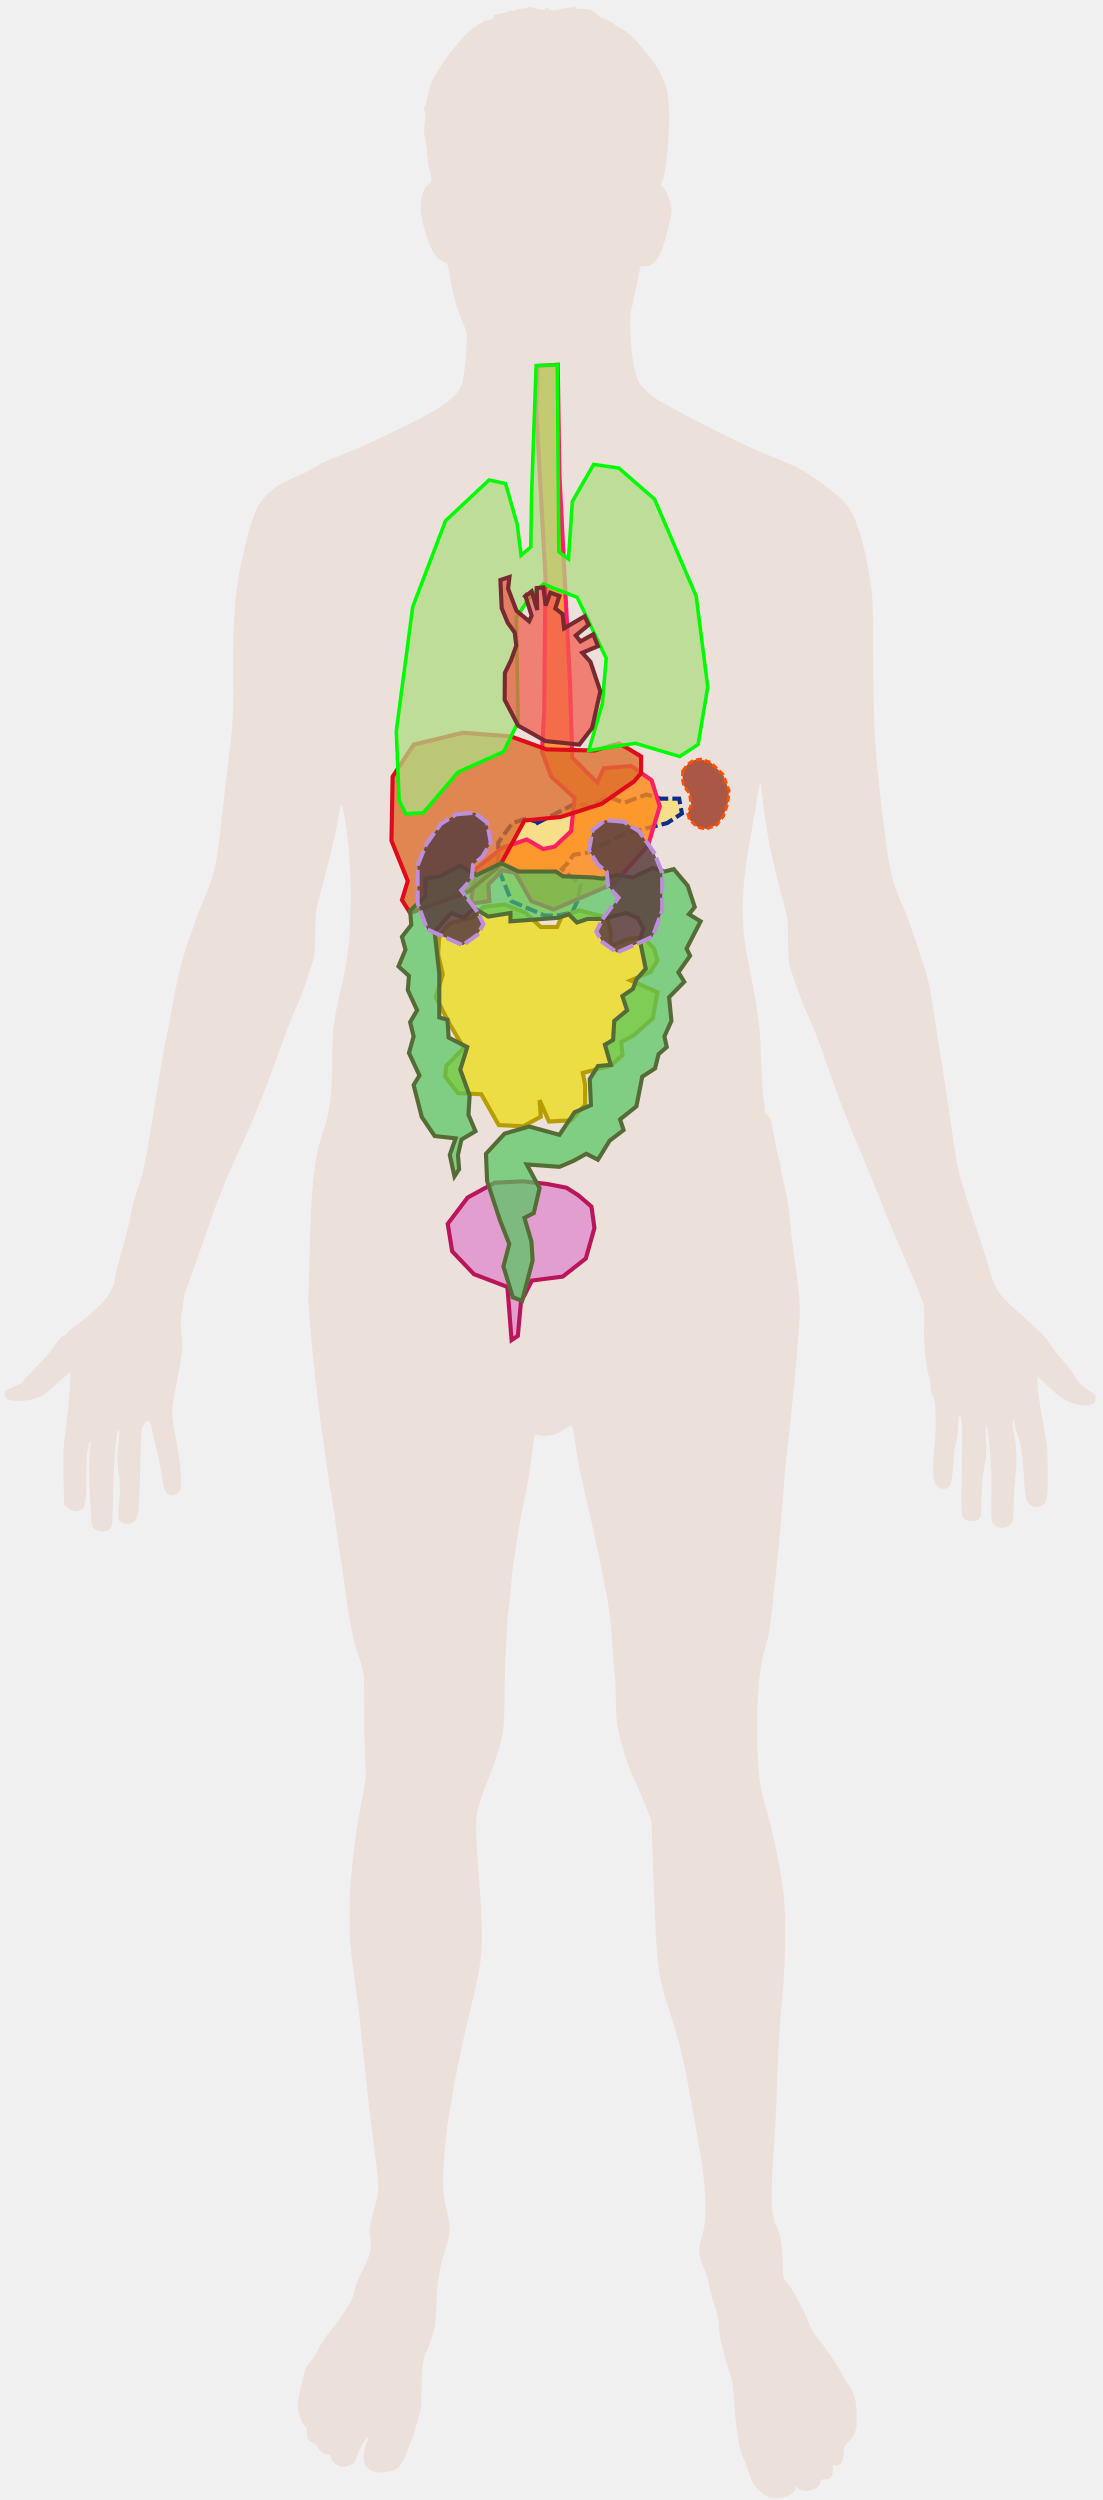
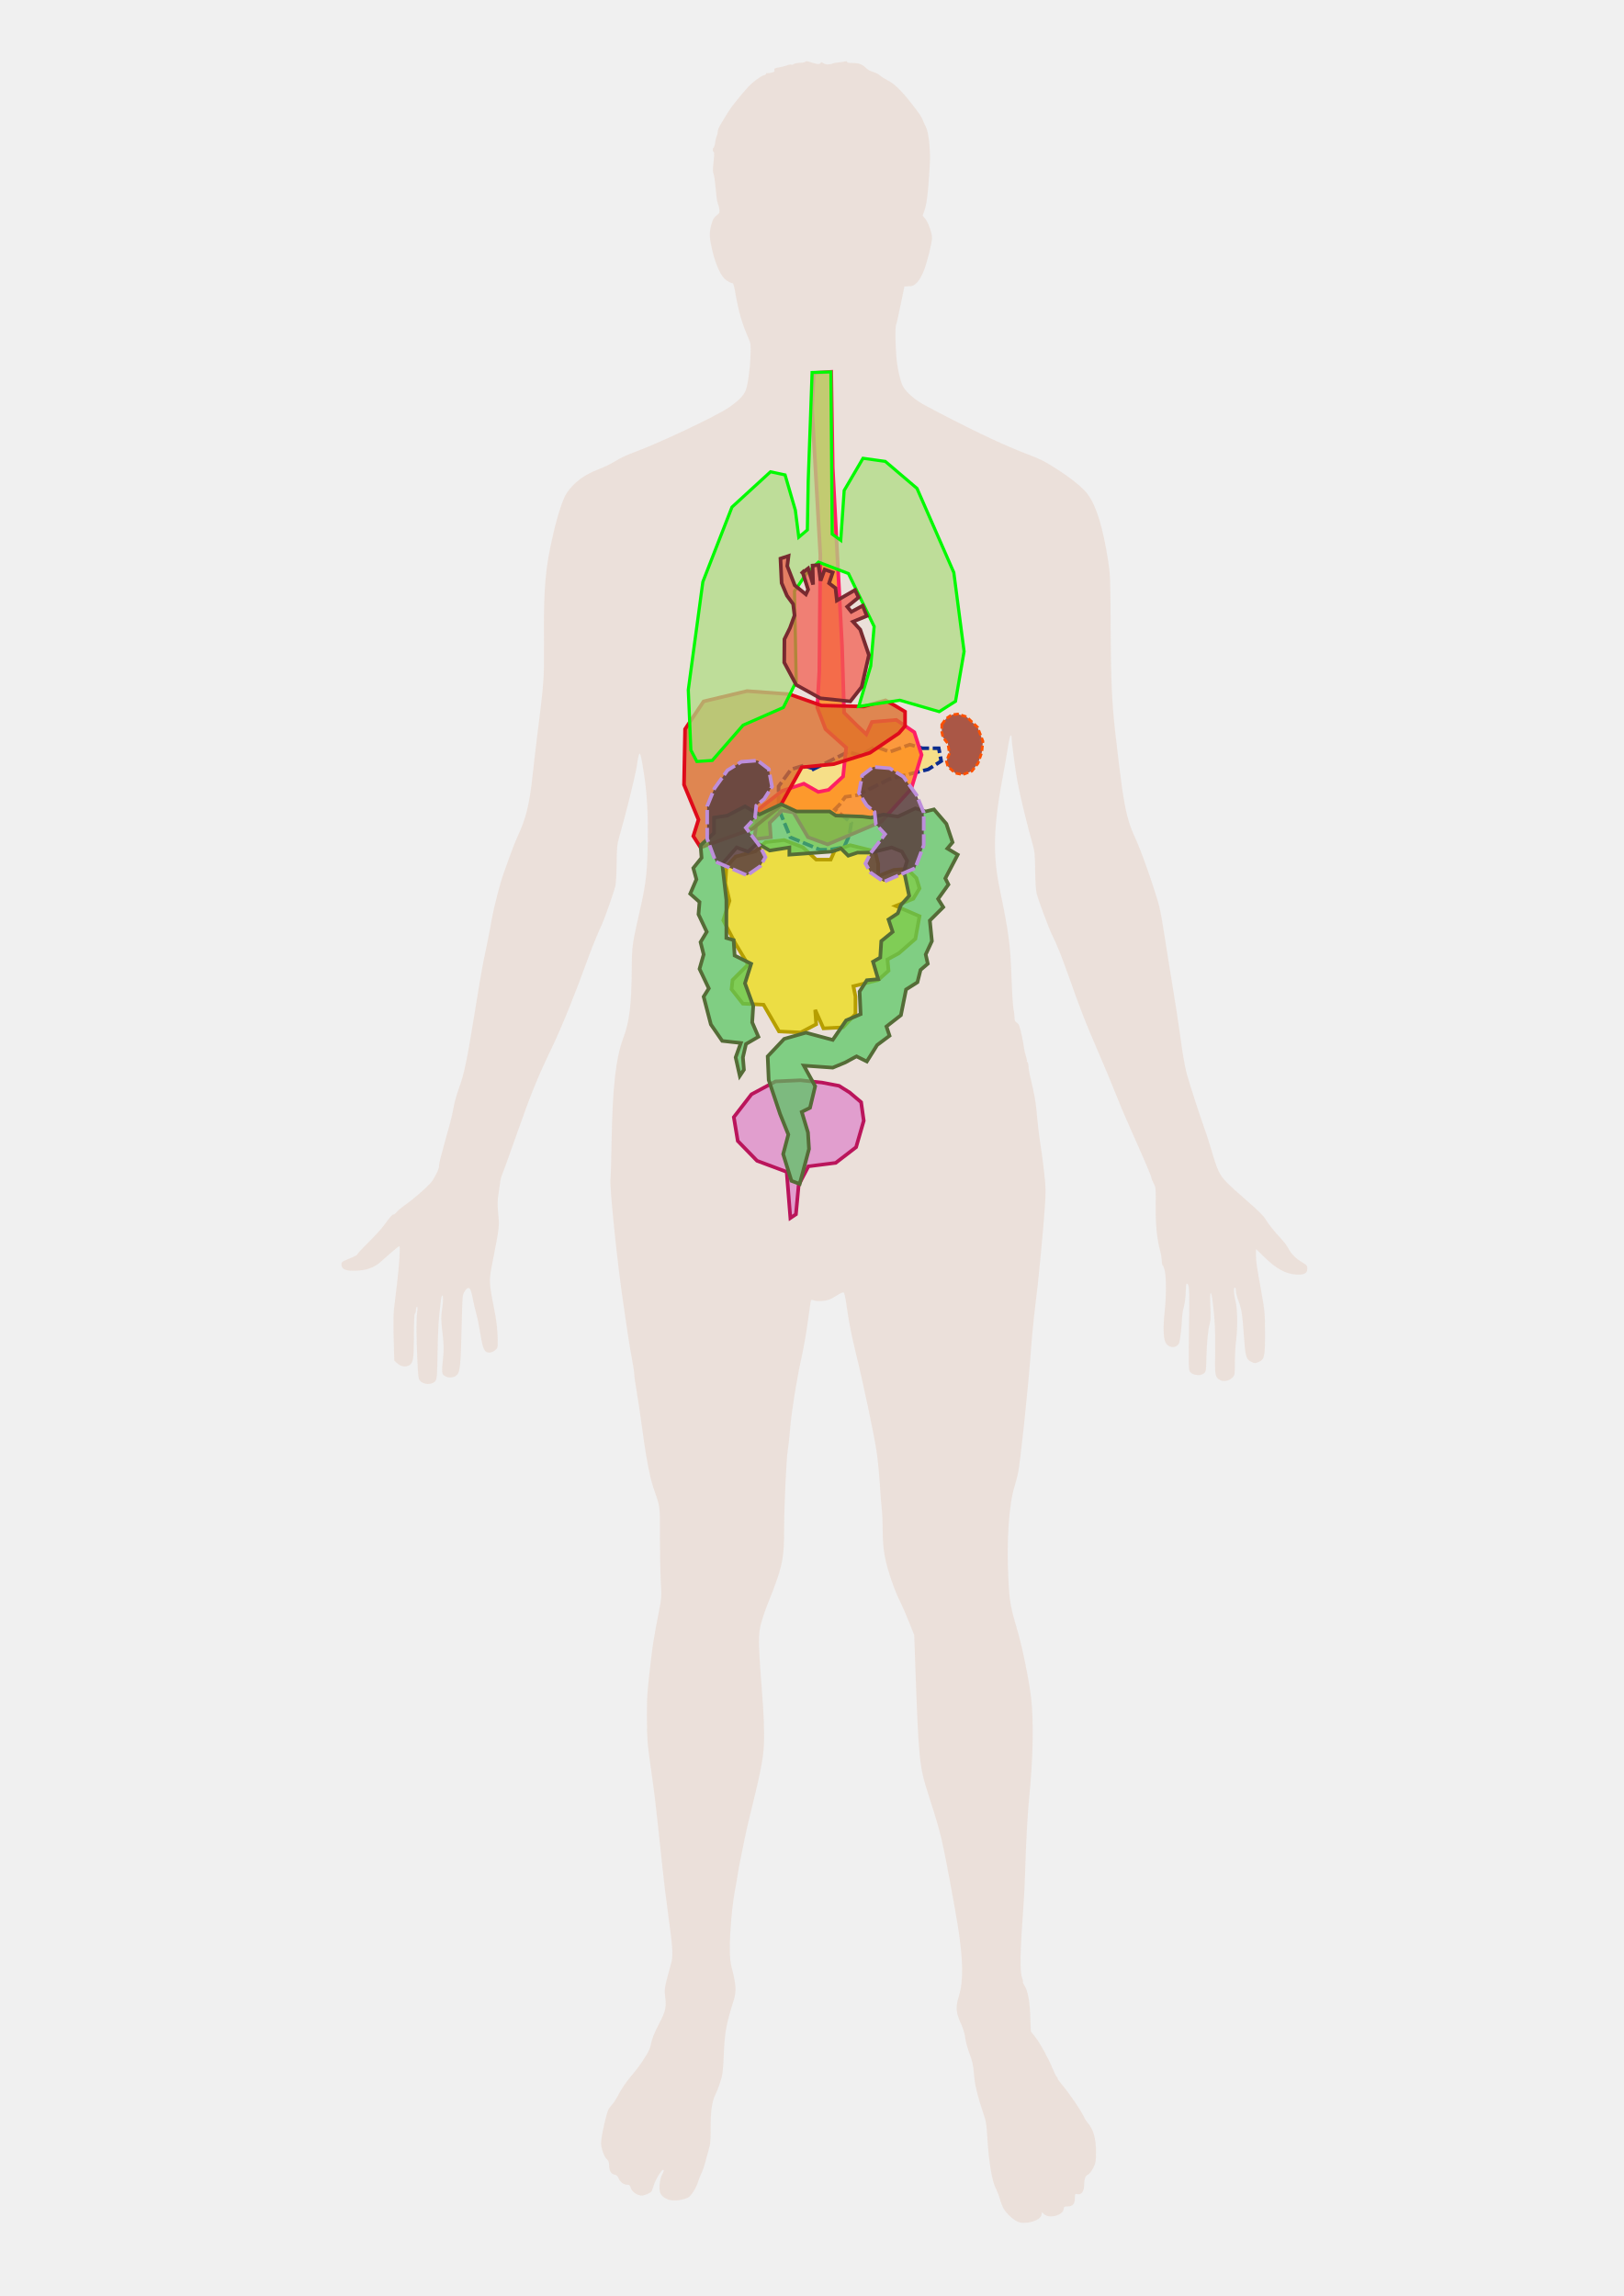
- <svg xmlns="http://www.w3.org/2000/svg" id="human" version="1.0" height="2200" width="970">
+ <svg xmlns="http://www.w3.org/2000/svg" id="human" version="1.0" viewBox="0 0 210 297" height="297mm" width="210mm">
  <defs id="defs4" />
-   <g transform="translate(41.50003,630.9231)" id="layer1">
+   <g transform="matrix(0.1301243,0,0,0.1275305,49.04225,87.62101)" id="layer1">
    <path id="path2180" class="changeSvgOpacity tooltip-trigger on" data-tooltip-text="human body" d="m 634.5,1566.401 c -4.17,-1.87 -10.351,-7.609 -13.429,-12.468 -1.219,-1.925 -3.024,-6.425 -4.011,-10 -0.987,-3.575 -3.021,-8.975 -4.521,-12 -3.51,-7.08 -6.661,-26.549 -8.012,-49.5 -0.906,-15.394 -1.337,-17.992 -4.557,-27.5 -1.956,-5.775 -4.184,-13.2 -4.951,-16.5 -0.767,-3.3 -1.832,-7.8 -2.367,-10 -0.535,-2.2 -1.29,-8.275 -1.677,-13.5 -0.535,-7.221 -1.556,-11.78 -4.255,-19 -1.953,-5.225 -3.868,-12.425 -4.256,-16 -0.44,-4.054 -2.039,-9.461 -4.25,-14.367 -5.018,-11.139 -5.474,-16.996 -2.151,-27.633 4.758,-15.229 4.418,-37.487 -1.108,-72.5 -2.79,-17.675 -10.639,-61.249 -13.601,-75.5 -4.164,-20.034 -5.411,-24.591 -15.789,-57.658 -8.828,-28.132 -9.389,-34.027 -12.927,-135.842 l -0.869,-25 -5.244,-13.492 c -2.884,-7.42 -6.833,-16.645 -8.776,-20.5 -5.534,-10.983 -12.891,-33.074 -15.171,-45.556 -1.456,-7.97 -2.084,-15.587 -2.097,-25.416 -0.01,-7.72 -0.448,-18.085 -0.975,-23.035 -0.526,-4.95 -1.444,-16.875 -2.04,-26.5 -0.596,-9.625 -1.944,-23.575 -2.997,-31 -2.44,-17.207 -13.428,-70.411 -20.963,-101.5 -3.575,-14.751 -6.699,-30.676 -8.105,-41.323 -1.258,-9.528 -2.764,-17.952 -3.345,-18.721 -0.869,-1.15 -2.266,-0.616 -7.855,2.999 -5.478,3.543 -8.002,4.524 -13,5.052 -3.673,0.388 -7.338,0.219 -8.988,-0.414 -2.109,-0.81 -2.874,-0.769 -3.15,0.169 -0.201,0.681 -1.558,10.239 -3.017,21.239 -1.459,11 -4.19,26.975 -6.069,35.5 -4.714,21.384 -10.253,56.348 -11.445,72.249 -0.546,7.288 -1.655,17.751 -2.464,23.251 -1.526,10.378 -3.609,57.599 -3.617,82 -0.007,21.57 -1.305,31.072 -6.353,46.5 -2.429,7.425 -6.308,18 -8.619,23.5 -2.311,5.5 -5.502,14.617 -7.091,20.261 -4.088,14.513 -4.05,17.399 1.133,86.809 0.578,7.738 1.049,20.788 1.048,29 -0.004,20.89 -1.698,30.75 -14.071,81.931 -2.128,8.8 -4.615,20.05 -5.527,25 -0.912,4.95 -2.559,13.275 -3.659,18.5 -1.1,5.225 -2.377,12.2 -2.839,15.5 -0.461,3.3 -1.749,10.95 -2.861,17 -2.739,14.897 -5.113,41.75 -5.113,57.829 0,10.815 0.456,15.014 2.508,23.103 3.725,14.685 4.067,21.613 1.484,30.068 -7.676,25.122 -9.029,32.647 -9.98,55.5 -0.711,17.088 -1.147,20.551 -3.524,28 -1.492,4.675 -3.736,10.525 -4.986,13 -3.232,6.395 -4.697,17.293 -4.544,33.805 0.073,7.867 -0.308,15.742 -0.847,17.5 -0.539,1.758 -2.161,7.878 -3.605,13.602 -1.444,5.724 -3.543,12.207 -4.665,14.408 -1.123,2.2 -2.701,6.292 -3.508,9.093 -0.807,2.801 -3.065,7.454 -5.019,10.339 -3.021,4.463 -4.308,5.471 -8.614,6.75 -10.539,3.13 -19.176,1.283 -23.277,-4.976 -2.309,-3.523 -1.528,-14.441 1.449,-20.271 1.71,-3.349 1.866,-4.25 0.736,-4.25 -1.708,0 -7.951,10.835 -9.507,16.5 -0.604,2.2 -1.437,4.5 -1.849,5.111 -1.276,1.889 -7.003,4.389 -10.053,4.389 -4.136,0 -9.514,-3.923 -10.654,-7.771 -0.756,-2.553 -1.495,-3.228 -3.527,-3.228 -3.508,0 -6.955,-2.611 -8.579,-6.497 -0.949,-2.272 -2.202,-3.406 -4.205,-3.807 -3.373,-0.674 -5.231,-4.093 -5.231,-9.621 0,-2.353 -0.641,-4.36 -1.662,-5.203 -2.978,-2.459 -6.338,-11.581 -6.338,-17.204 0,-6.348 5.51,-31.156 7.7,-34.669 0.857,-1.375 2.598,-3.625 3.868,-5 1.27,-1.375 4.12,-6.1 6.332,-10.5 2.213,-4.4 7.179,-11.825 11.036,-16.5 7.487,-9.074 9.44,-11.794 15.8,-22 2.768,-4.442 4.381,-8.455 5.093,-12.672 0.699,-4.137 3.183,-10.401 7.533,-19 7.051,-13.938 7.696,-16.968 6.235,-29.328 -0.781,-6.608 -0.407,-8.625 5.92,-31.968 2.24,-8.263 1.846,-15.866 -2.461,-47.532 -2.169,-15.95 -4.894,-38.675 -6.056,-50.5 -1.161,-11.825 -2.972,-29.15 -4.024,-38.5 -1.052,-9.35 -2.4,-21.725 -2.994,-27.5 -0.594,-5.775 -2.699,-21.975 -4.677,-36 -3.251,-23.051 -3.606,-27.757 -3.701,-49 -0.102,-22.768 0.137,-26.153 4.479,-63.5 1.349,-11.602 3.247,-23.141 7.071,-43 3.007,-15.614 3.061,-16.398 2.213,-32.5 -0.478,-9.075 -0.869,-29.775 -0.869,-46 0,-32.279 0.537,-28.28 -6.643,-49.5 -3.534,-10.444 -7.704,-33.651 -11.907,-66.261 -1.116,-8.656 -3.136,-22.325 -4.489,-30.375 -1.354,-8.05 -2.461,-16.164 -2.461,-18.031 0,-1.867 -1.101,-9.231 -2.447,-16.364 -1.346,-7.133 -3.373,-19.719 -4.505,-27.969 -1.132,-8.25 -2.736,-19.5 -3.565,-25 -6.116,-40.586 -14.602,-124.901 -13.051,-129.667 0.239,-0.733 0.681,-16.183 0.983,-34.333 0.956,-57.464 4.161,-86.998 11.672,-107.58 6.163,-16.886 8.121,-33.046 8.415,-69.42 0.196,-24.299 0.332,-25.281 8.639,-62.5 5.952,-26.669 7.25,-40.325 7.315,-77 0.045,-25.583 -1.189,-42.945 -4.551,-64 -3.205,-20.072 -3.761,-20.356 -6.326,-3.223 -1.529,10.214 -10.424,47.019 -17.212,71.223 -2.398,8.549 -2.684,11.351 -2.857,28 -0.106,10.175 -0.696,20.525 -1.312,23 -1.592,6.397 -10.988,33.734 -13.233,38.5 -3.262,6.925 -9.645,22.666 -12.772,31.5 -13.89,39.235 -26.928,72.154 -37.427,94.5 -13.847,29.472 -20.412,45.926 -33.715,84.5 -8.51,24.677 -14.678,42.137 -16.075,45.5 -0.457,1.1 -1.065,4.025 -1.351,6.5 -0.286,2.475 -1.042,7.875 -1.679,12 -0.687,4.45 -0.874,10.55 -0.46,15 1.652,17.731 1.919,14.976 -5.004,51.5 -4.191,22.111 -4.293,19.872 2.559,56 1.043,5.5 2.023,15.099 2.177,21.332 0.28,11.323 0.278,11.334 -2.525,13.75 -1.56,1.345 -4.08,2.418 -5.677,2.418 -4.913,0 -6.5,-3.356 -8.928,-18.878 -1.2,-7.674 -3.055,-17.006 -4.122,-20.738 -1.067,-3.732 -2.665,-10.726 -3.55,-15.542 -1.946,-10.591 -3.607,-12.596 -6.955,-8.397 -1.266,1.587 -2.545,4.274 -2.843,5.971 -0.298,1.696 -0.822,15.684 -1.164,31.084 -0.869,39.076 -1.534,46.034 -4.699,49.199 -2.969,2.969 -8.486,3.364 -12.279,0.878 -2.862,-1.875 -2.983,-3.508 -1.423,-19.077 0.799,-7.976 0.66,-13.001 -0.687,-24.826 -1.396,-12.253 -1.486,-16.158 -0.521,-22.5 1.378,-9.055 1.496,-15.174 0.292,-15.174 -0.475,0 -1.127,2.812 -1.45,6.25 -0.323,3.438 -1.074,10.525 -1.669,15.75 -0.596,5.225 -1.261,21.343 -1.479,35.817 -0.324,21.507 -0.678,26.746 -1.934,28.663 -2.848,4.347 -11.488,4.47 -15.351,0.218 -1.78,-1.96 -2.09,-4.313 -2.856,-21.698 -1.076,-24.422 -1.121,-40.809 -0.131,-48.319 0.511,-3.876 0.427,-5.609 -0.25,-5.191 -0.559,0.346 -1.017,1.925 -1.017,3.51 0,1.585 -0.45,3.16 -1,3.5 -0.618,0.382 -1,9.021 -1,22.591 0,23.348 -0.692,27.603 -4.85,29.828 -3.641,1.949 -7.92,1.258 -11.385,-1.837 l -3.266,-2.918 -0.616,-22.332 c -0.339,-12.283 -0.217,-25.707 0.271,-29.832 0.488,-4.125 1.844,-15.6 3.013,-25.5 2.263,-19.169 3.446,-38.5 2.354,-38.5 -0.684,0 -10.742,8.634 -17.856,15.329 -7.152,6.73 -15.754,9.695 -27.964,9.638 -8.216,-0.038 -11.701,-1.942 -11.701,-6.393 0,-2.061 0.785,-2.94 3.75,-4.204 10.081,-4.295 12.25,-5.423 12.25,-6.366 0,-0.562 4.806,-5.851 10.679,-11.753 5.874,-5.902 12.656,-13.435 15.073,-16.741 7.761,-10.614 8.525,-11.51 9.825,-11.51 0.703,0 2.227,-1.206 3.387,-2.681 1.16,-1.474 4.066,-4.062 6.457,-5.75 10.818,-7.636 26.523,-21.796 29.18,-26.311 4.605,-7.824 6.398,-12.004 6.418,-14.96 0.017,-2.545 1.469,-8.508 7.012,-28.798 1.052,-3.85 2.826,-10.349 3.943,-14.442 1.117,-4.093 2.713,-11.376 3.548,-16.184 0.834,-4.808 3.049,-12.976 4.923,-18.151 5.441,-15.03 8.284,-28.861 16.079,-78.223 5.385,-34.098 8.275,-50.727 10.951,-63 1.319,-6.05 3.814,-19.1 5.545,-29 2.953,-16.895 8.593,-38.993 13.145,-51.5 1.101,-3.025 3.718,-10.45 5.816,-16.5 2.098,-6.05 5.161,-13.925 6.807,-17.5 8.603,-18.682 12.032,-32.808 15.172,-62.5 1.163,-11 3.221,-29 4.573,-40 6.837,-55.631 6.972,-57.559 6.702,-95.5 -0.392,-55.007 1.315,-75.017 9.384,-110 4.647,-20.146 9.61,-35.38 13.357,-40.995 7.163,-10.736 16.923,-18.216 31.11,-23.844 7.71,-3.058 11.108,-4.789 20.917,-10.653 3.025,-1.808 9.922,-4.933 15.327,-6.943 23.225,-8.639 78.087,-35.001 92.173,-44.291 9.653,-6.366 15.85,-12.474 18.086,-17.825 2.169,-5.192 4.419,-21.184 4.929,-35.043 0.448,-12.151 0.36,-12.862 -2.379,-19.261 -6.048,-14.131 -9.339,-25.761 -12.586,-44.476 -1.665,-9.595 -2.055,-10.668 -3.877,-10.668 -0.665,0 -2.942,-1.178 -5.061,-2.618 -5.121,-3.48 -10.522,-15.108 -14.004,-30.151 -2.989,-12.912 -3.205,-17.843 -1.132,-25.801 1.561,-5.992 2.598,-7.759 6.34,-10.798 2.001,-1.625 2.224,-2.445 1.634,-6.007 -0.376,-2.269 -1.079,-4.88 -1.563,-5.802 -0.484,-0.923 -1.369,-7.448 -1.967,-14.5 -0.598,-7.052 -1.565,-13.816 -2.149,-15.029 -0.753,-1.564 -0.738,-5.058 0.053,-12 0.713,-6.262 0.766,-9.914 0.146,-10.127 -1.244,-0.427 -1.264,-3.867 -0.028,-4.631 0.518,-0.32 1.216,-2.709 1.551,-5.309 0.335,-2.6 1.036,-5.508 1.558,-6.463 0.522,-0.955 0.949,-2.93 0.949,-4.389 0,-1.459 1.427,-4.953 3.171,-7.764 1.744,-2.811 4.62,-7.654 6.391,-10.763 2.951,-5.18 11.622,-16.397 20.349,-26.326 4.257,-4.843 12.77,-11.381 15.839,-12.164 1.238,-0.316 2.25,-0.995 2.25,-1.51 0,-0.514 0.562,-0.831 1.25,-0.703 0.688,0.128 2.664,-0.102 4.392,-0.512 2.42,-0.573 3.03,-1.174 2.653,-2.613 -0.411,-1.57 0.282,-1.984 4.342,-2.593 2.657,-0.398 6.32,-1.347 8.141,-2.108 1.821,-0.761 3.761,-1.105 4.31,-0.765 0.55,0.34 1.629,0.096 2.398,-0.542 0.769,-0.638 3.562,-1.228 6.206,-1.311 2.644,-0.083 5.129,-0.611 5.521,-1.174 0.469,-0.674 2.392,-0.427 5.634,0.724 5.786,2.055 8.828,2.223 9.396,0.519 0.304,-0.913 1.047,-0.811 2.892,0.398 2.346,1.537 6.175,1.56 9.865,0.059 0.825,-0.336 2.85,-0.721 4.5,-0.855 1.65,-0.135 4.526,-0.559 6.392,-0.943 2.33,-0.479 3.183,-0.359 2.723,0.384 -0.452,0.731 1.253,1.073 5.252,1.054 6.347,-0.03 10.19,1.481 13.855,5.45 1.222,1.324 4.256,2.976 6.741,3.672 2.485,0.696 5.535,2.273 6.777,3.506 1.242,1.232 4.509,3.392 7.259,4.8 8.302,4.25 15.975,12.39 30.828,32.704 1.81,2.475 3.866,6.075 4.57,8 0.704,1.925 1.938,4.733 2.742,6.24 2.008,3.764 3.59,12.619 4.066,22.76 0.479,10.201 0.51,8.892 -0.645,27.5 -1.175,18.931 -2.566,29.338 -4.737,35.451 l -1.707,4.806 2.665,3.168 c 2.87,3.411 6.718,14.431 6.718,19.241 0,5.091 -4.876,24.967 -8.26,33.666 -2.033,5.228 -4.513,9.604 -6.657,11.75 -3.426,3.429 -4.061,3.684 -9.545,3.837 l -2.962,0.083 -2.848,14 c -4.191,20.603 -4.437,21.725 -5.485,25 -0.945,2.952 -0.837,16.496 0.254,31.784 0.837,11.74 4.067,26.297 6.911,31.15 3.571,6.093 11.902,13.348 21.153,18.419 38.74,21.239 75.479,39.287 97.939,48.113 17.826,7.005 20.926,8.56 33.5,16.803 14.465,9.482 25.846,18.892 30.47,25.191 8.838,12.039 15.268,33.276 20.604,68.041 2.064,13.452 2.243,18.401 2.467,68.5 0.232,51.664 1.208,74.735 4.392,103.747 5.673,51.692 8.72,73.311 12.227,86.753 2.468,9.459 2.897,10.624 9.92,27 6.192,14.436 18.513,51.002 21.904,65 1.132,4.675 3.42,17.725 5.084,29 1.664,11.275 4.787,31.3 6.94,44.5 3.924,24.059 7.086,45.046 9.04,60 2.036,15.583 4.144,27.857 6.077,35.381 2.224,8.658 12.352,40.654 17.605,55.619 1.931,5.5 4.989,15.175 6.796,21.5 5.873,20.559 8.156,25.587 14.894,32.791 3.344,3.576 12.764,12.343 20.932,19.483 9.158,8.005 15.867,14.709 17.5,17.488 3.174,5.4 9.771,13.867 16.218,20.812 2.59,2.79 5.662,6.94 6.826,9.222 3.066,6.011 7.329,10.491 13.597,14.289 4.871,2.952 5.508,3.715 5.508,6.604 0,4.969 -3.355,6.718 -11.619,6.054 -10.164,-0.816 -18.832,-5.619 -30.131,-16.694 l -9.25,-9.067 v 6.144 c 0,6.471 0.426,9.538 4.567,32.875 4.211,23.731 4.392,25.648 4.413,46.782 0.023,23.45 -0.631,26.338 -6.521,28.799 -3.301,1.379 -3.93,1.355 -7.286,-0.286 -4.916,-2.404 -5.8,-5.483 -7.15,-24.935 -1.674,-24.112 -2.315,-28.342 -5.64,-37.23 -1.311,-3.503 -2.383,-7.89 -2.383,-9.75 0,-1.859 -0.45,-3.381 -1,-3.381 -1.488,0 -1.211,6.399 0.577,13.296 2.002,7.726 2.328,27.059 0.673,39.914 -0.688,5.341 -1.25,15.513 -1.25,22.604 0,12.211 -0.127,13.03 -2.391,15.474 -3.126,3.373 -9.019,4.523 -12.51,2.442 -4.809,-2.868 -5.093,-4.555 -4.755,-28.23 0.308,-21.507 -0.168,-31.824 -2.303,-49.957 -1.736,-14.742 -3.184,-12.931 -2.422,3.029 0.447,9.365 0.299,15.169 -0.446,17.475 -1.696,5.25 -3.14,19.893 -3.485,35.34 -0.297,13.317 -0.41,13.969 -2.737,15.853 -3.221,2.609 -10.595,1.801 -13.287,-1.455 -1.738,-2.103 -1.806,-4.484 -1.268,-44.673 0.552,-41.277 0.351,-45.113 -2.367,-45.113 -0.4,0 -0.799,3.89 -0.888,8.646 -0.089,4.755 -0.9,11.393 -1.802,14.75 -0.902,3.357 -1.729,8.354 -1.837,11.104 -0.328,8.377 -1.643,20.792 -2.612,24.657 -1.549,6.179 -9.123,7.09 -13.228,1.592 -2.73,-3.656 -3.297,-15.469 -1.524,-31.749 1.744,-16.017 1.747,-35.952 0.007,-42.748 -0.739,-2.886 -1.637,-5.067 -1.995,-4.846 -0.358,0.221 -0.746,-1.804 -0.862,-4.5 -0.116,-2.696 -0.669,-6.604 -1.23,-8.685 -3.508,-13.026 -4.989,-27.411 -4.777,-46.377 0.206,-18.367 0.103,-19.558 -2.033,-23.555 -1.238,-2.316 -2.25,-4.888 -2.25,-5.717 0,-1.468 -7.082,-18.334 -22.34,-53.204 -4.123,-9.422 -9.963,-23.597 -12.977,-31.5 -3.014,-7.903 -10.516,-26.294 -16.671,-40.869 -13.971,-33.084 -16.61,-39.924 -28.551,-74 -9.582,-27.343 -12.397,-34.575 -18.298,-47 -3.446,-7.257 -13.132,-33.779 -15.156,-41.5 -0.804,-3.066 -1.394,-12.154 -1.525,-23.5 -0.192,-16.568 -0.492,-19.492 -2.866,-28 -5.565,-19.942 -11.754,-46.037 -14.577,-61.462 -2.43,-13.276 -6.039,-40.868 -6.039,-46.167 0,-0.754 -0.396,-1.371 -0.881,-1.371 -0.484,0 -1.637,5.062 -2.56,11.25 -0.924,6.188 -3.183,19.35 -5.02,29.25 -9.516,51.277 -10.362,79.919 -3.382,114.5 9.261,45.884 10.654,56.607 11.885,91.5 0.524,14.85 1.393,28.8 1.932,31 0.539,2.2 0.99,5.897 1.003,8.215 0.017,3.072 0.529,4.485 1.887,5.212 1.024,0.548 2.345,2.252 2.933,3.785 1.128,2.936 4.169,17.684 4.7,22.788 0.172,1.65 0.986,5.138 1.81,7.75 0.824,2.612 1.262,4.75 0.974,4.75 -0.288,0 -0.031,0.594 0.572,1.321 0.603,0.727 1.067,2.639 1.031,4.25 -0.036,1.611 0.462,5.179 1.105,7.929 4.657,19.905 6.041,27.514 7.003,38.5 1.252,14.291 2.621,25.79 4.526,38 0.729,4.675 2.107,15.685 3.062,24.466 1.524,14.018 1.589,18.167 0.531,34 -1.769,26.467 -6.781,79.153 -9.659,101.534 -1.379,10.725 -3.38,32.1 -4.447,47.5 -2.274,32.832 -10.264,109.841 -12.51,120.564 -0.856,4.09 -2.396,10.136 -3.421,13.436 -5.721,18.411 -8.132,55.6 -6.158,95 1.115,22.257 2.017,27.328 9.422,53 4.528,15.699 11.199,49.484 13.13,66.5 2.695,23.751 1.938,62.869 -1.975,102 -1.516,15.167 -3.159,46.276 -4.012,76 -0.276,9.625 -0.957,23.8 -1.512,31.5 -3.399,47.111 -3.829,67.806 -1.543,74.284 0.783,2.219 1.197,4.262 0.92,4.539 -0.277,0.277 0.269,1.682 1.212,3.123 3.548,5.415 5.502,15.542 6.089,31.555 l 0.568,15.5 4.609,6 c 4.838,6.3 13.161,21.83 17.147,32 1.294,3.3 2.955,6.71 3.692,7.579 0.737,0.868 1.339,1.996 1.339,2.507 0,0.511 2.061,3.4 4.581,6.421 6.245,7.489 18.239,25.331 20.568,30.596 1.048,2.369 2.955,5.565 4.237,7.102 6.108,7.319 8.597,16.117 8.57,30.294 -0.018,9.386 -0.309,11.084 -2.738,16 -1.557,3.151 -3.786,6.017 -5.218,6.711 -2.737,1.326 -3.699,4.184 -3.882,11.539 -0.144,5.802 -2.935,9.264 -6.705,8.318 -2.271,-0.57 -2.413,-0.352 -2.413,3.691 0,6.058 -2.146,8.742 -6.99,8.742 -3.474,0 -3.91,0.282 -4.193,2.718 -0.739,6.351 -14.283,10.011 -19.367,5.234 l -2.18,-2.048 -0.587,2.936 c -1.155,5.776 -16.195,9.986 -23.682,6.628 z" style="fill:#e0b8a3;fill-opacity:0.325;opacity:0.86" />
    <path id="path4681" class="changeSvgOpacity tooltip-trigger on" data-tooltip-text="pancreas" stroke-miterlimit="3.9" d="m 430.028,93.881 36.048,-18.32 12.611,3.669 14.409,-9.154 14.421,5.485 19.816,-7.313 12.611,3.657 h 16.22 l 2.446,13.018 -13.043,8.459 -38.05,9.666 -32.439,16.492 -11.712,1.646 -5.85,7.947 -4.555,4.632 16.268,13.895 -1.954,12.579 -5.203,11.921 -13.666,2.645 h -10.43 l -29.298,-12.579 -11.724,-29.132 v -22.501 l 12.372,-17.211 12.372,-3.974 10.429,3.303 z" style="fill:#ffdf40;fill-opacity:0.529;stroke:#0c2c8e;stroke-width:3.626;stroke-miterlimit:3.9;stroke-dasharray:10.879, 3.626" />
    <path d="m 449.304,-309.953 1.498,97.366 9.231,180.568 2.062,67.832 12.312,12.53 9.758,9.386 5.634,-12.518 24.132,-2.084 17.958,12.518 7.193,22.964 -10.274,34.446 -29.766,33.398 -53.37,22.952 -19.504,-7.301 -14.374,-25.048 -11.293,-2.084 -12.312,12.518 1.019,14.627 -16.423,2.072 4.112,-30.265 23.616,-18.783 21.542,-7.313 14.386,8.362 10.25,-2.097 14.386,-13.566 3.069,-29.217 -20.523,-18.795 -8.212,-21.916 2.038,-36.53 1.031,-117.928 -8.212,-148.218 1.582,-36.738 z" stroke-miterlimit="3.9" id="path4745" class="changeSvgOpacity tooltip-trigger on" data-tooltip-text="stomach" style="fill:#ff8716;fill-opacity:0.798;stroke:#ff1f64;stroke-width:3.626;stroke-miterlimit:3.9" />
    <path d="m 512.385,28.511 10.274,6.265 v 14.615 l -6.162,7.301 -28.747,19.831 -35.916,11.482 -31.828,3.133 -21.554,39.651 -27.716,22.964 -51.32,18.783 -7.193,-11.482 5.143,-16.699 -14.386,-35.47 1.031,-56.374 18.485,-28.169 43.109,-10.446 42.078,3.133 31.828,11.482 42.078,1.048 21.566,-6.265 z" stroke-miterlimit="3.9" id="path5194" class="changeSvgOpacity tooltip-trigger on" data-tooltip-text="liver" style="fill:#dc6d2a;fill-opacity:0.774;stroke:#df0b1b;stroke-width:3.626;stroke-miterlimit:3.9" />
    <path d="m 448.953,-309.819 1.292,164.487 8.511,6.323 3.41,-50.556 18.721,-32.659 22.142,3.161 31.497,27.382 36.608,85.318 10.211,80.054 -8.511,50.556 -16.176,10.53 -39.163,-11.587 -40.863,6.323 11.921,-41.085 3.4,-40.015 -25.532,-53.718 -29.797,-11.587 -11.921,11.587 -11.921,17.898 1.71,91.641 -12.776,26.324 -40.008,17.91 -30.652,35.808 -15.321,1.058 -5.965,-11.587 -2.545,-61.086 14.466,-109.539 28.952,-75.835 38.308,-35.82 14.466,3.161 10.221,35.82 3.4,27.382 8.521,-7.38 0.845,-49.499 3.868,-110.203 z" stroke-miterlimit="3.9" id="path5228" class="changeSvgOpacity tooltip-trigger on" style="fill:#aedd84;fill-opacity:0.739;stroke:#00fa00;stroke-width:3.119;stroke-miterlimit:3.9" />
    <path d="m 468.257,170.245 24.635,6.265 3.069,12.53 v 12.518 l 15.405,-6.253 13.343,-1.048 9.231,9.386 3.093,10.446 -6.162,10.434 -17.454,7.313 23.616,10.434 -4.112,22.952 -16.423,14.627 -11.293,6.253 1.031,11.482 -10.274,9.386 -24.635,6.265 2.062,10.434 v 17.747 l -12.324,13.566 -19.504,1.048 -8.212,-18.783 1.031,14.602 -15.405,8.349 -21.554,-1.036 -15.392,-27.145 -20.535,-1.036 -11.281,-14.615 1.019,-9.386 15.404,-15.663 -12.324,-20.868 -12.312,-24.012 6.15,-19.831 -4.1,-17.735 1.019,-16.699 9.243,-10.446 19.504,-5.217 10.262,-9.385 18.473,-2.097 18.485,7.313 13.343,12.518 h 14.374 l 4.1,-9.386 z" stroke-miterlimit="3.9" id="path8590" class="changeSvgOpacity tooltip-trigger on" style="fill:#ecdd44;stroke:#b69e00;stroke-width:3.626;stroke-miterlimit:3.9" />
    <path d="m 412.825,-62.797 -4.531,12.64 -5.514,11.445 -0.096,11.823 -0.084,11.823 11.892,22.672 24,13.603 29.766,3.133 11.293,-14.627 7.193,-32.35 -8.631,-25.841 -7.193,-8.02 13.762,-5.79 -4.1,-10.446 -11.293,6.265 -4.112,-5.217 11.293,-9.386 -3.5,-7.533 -18.054,10.653 -1.379,-12.628 -6.378,-4.9 3.62,-10.97 -8.032,-2.986 -4.04,11.409 -2.098,-15.943 -5.838,0.536 0.503,19.332 -4.915,-16.419 -7.037,5.522 1.57,-1.585 5.442,17.491 -2.218,4.876 -11.101,-9.191 -7.409,-19.49 1.235,-10.275 -7.996,2.682 1.151,24.805 5.299,12.798 6.15,8.593 z" stroke-miterlimit="3.9" id="path8642" class="changeSvgOpacity tooltip-trigger on" style="fill:#f15c50;fill-opacity:0.732;stroke:#782a30;stroke-width:3.626;stroke-miterlimit:3.9" />
    <path d="m 440.038,410.977 -21.339,-2.316 -24.743,1.158 -11.976,6.558 -11.964,6.545 -17.538,23.159 3.932,24.159 19.133,20.1 29.466,11.238 3.68,46.806 5.514,-3.742 2.721,-29.778 9.674,-18.905 27.129,-3.498 20.284,-15.919 7.588,-26.84 -2.601,-18.795 -11.389,-9.849 -10.609,-6.789 z" stroke-miterlimit="3.9" id="path8666" class="changeSvgOpacity tooltip-trigger on" style="fill:#dd81c9;fill-opacity:0.697;stroke:#ba155b;stroke-width:3.626;stroke-miterlimit:3.9" />
    <path d="m 426.168,461.647 1.031,16.699 -9.243,35.47 -8.212,-3.12 -8.212,-27.133 5.131,-19.831 -8.212,-20.88 -11.293,-34.434 -1.019,-24.012 16.423,-17.735 21.554,-6.265 26.685,7.313 13.343,-19.844 14.374,-6.253 -1.031,-22.964 7.193,-11.482 11.281,-1.048 -5.131,-17.735 7.193,-4.181 1.019,-16.699 11.293,-9.386 -4.1,-12.53 9.231,-6.265 3.081,-8.349 8.212,-9.385 -5.131,-25.048 3.081,-10.446 -5.131,-9.386 -10.262,-4.181 -20.535,5.217 H 475.438 l -9.231,3.133 -7.193,-7.301 -9.231,3.133 -42.09,3.133 v -7.313 l -19.504,3.133 -12.324,-7.313 -9.231,8.362 -11.293,-4.181 -14.374,16.699 4.1,36.53 v 38.615 l 7.193,2.096 1.019,15.651 16.423,8.349 -6.15,19.831 8.212,22.964 -1.031,16.699 6.162,14.602 -12.324,7.313 -3.081,13.566 1.031,12.53 -4.1,6.253 -4.112,-18.783 5.131,-14.615 -18.473,-2.084 -11.293,-16.699 -7.193,-28.181 5.143,-8.349 -9.231,-19.831 4.1,-14.615 -3.081,-12.518 6.162,-10.434 -8.212,-17.747 1.019,-12.518 -9.231,-8.349 6.15,-14.627 -3.081,-11.47 8.212,-10.434 -1.019,-12.53 13.343,-12.518 v -15.663 l 13.343,-2.084 17.454,-9.386 14.362,8.337 21.566,-10.434 15.393,7.313 h 32.847 l 6.162,4.169 26.685,1.048 8.212,1.036 12.324,-3.133 14.362,2.096 17.454,-8.349 10.262,3.12 8.212,-2.072 12.324,14.602 6.162,18.783 -5.143,6.265 10.274,6.265 -12.324,24.012 3.081,6.253 -10.262,14.615 5.131,8.349 -13.343,13.566 2.05,20.868 -6.162,13.566 2.062,9.398 -7.193,6.265 -3.081,12.518 -11.293,7.313 -5.131,26.084 -14.374,11.482 3.081,9.385 -12.312,9.398 -10.262,16.699 -10.274,-5.217 -11.293,6.265 -12.312,5.217 -28.747,-2.084 11.293,20.88 -5.131,21.916 -8.212,4.169 z" stroke-miterlimit="3.9" id="path8736" class="changeSvgOpacity tooltip-trigger on" style="fill:#52c65e;fill-opacity:0.697;stroke:#556c37;stroke-width:3.626;stroke-miterlimit:3.9" />
    <path d="m 359.838,85.653 16.28,-1.316 11.077,8.605 3.249,17.869 -7.816,12.579 -7.804,6.619 -1.307,12.579 -9.111,9.934 14.326,19.198 5.203,10.604 -5.203,9.264 -13.031,9.264 -31.253,-13.895 -8.463,-23.183 V 130.679 l 7.169,-17.881 13.019,-18.527 z m 147.536,6.521 -16.28,-1.329 -11.065,8.605 -3.261,17.881 7.816,12.579 7.816,6.619 1.295,12.579 9.111,9.934 -14.314,19.198 -5.215,10.592 5.215,9.264 13.019,9.264 31.253,-13.895 8.463,-23.171 V 137.188 L 534.071,119.319 521.04,100.78 Z" stroke-miterlimit="3.9" id="path8932" class="changeSvgOpacity tooltip-trigger on" style="fill:#5b3f3f;fill-opacity:0.856;stroke:#bd8edb;stroke-width:3.626;stroke-miterlimit:3.9;stroke-dasharray:14.506, 3.626" />
    <g transform="matrix(10.94974,0,0,11.38706,192.2567,-166.9106)" id="layer1-0">
      <path style="fill:#942914;fill-opacity:0.743;stroke:#fc5000;stroke-width:0.24;stroke-miterlimit:3.9;stroke-dasharray:0.479, 0.24" d="m 33.51,18.86 0.38,-0.519 0.519,-0.346 0.553,-0.069 0.796,0.242 1.002,0.934 0.485,1.245 -0.104,1.002 -0.346,0.969 -0.553,0.691 -0.83,0.311 -0.692,-0.138 -0.657,-0.588 -0.138,-0.467 0.277,-0.674 -0.139,-0.899 -0.45,-0.553 -0.103,-0.484 z" stroke-miterlimit="3.9" id="path32181" class="changeSvgOpacity tooltip-trigger on" />
    </g>
  </g>
-   <g id="tooltip" visibility="hidden" padding="5">
-     <rect width="250" height="200" fill="white" rx="20" ry="20" />
-     <text x="40" y="20" font-size="50" font-weight="bold">Tooltip
-       <tspan id="tspanid" x="40" y="75" font-size="50" font-weight="lighter" />
-       <tspan id="tspanid2" x="40" y="130" font-size="50" font-weight="lighter" />
+   <g id="tooltip" visibility="hidden" padding="1">
+     <rect width="10" height="20" fill="white" rx="10" ry="10" />
+     <text x="10" y="5" font-size="5" opacity="0.8" font-weight="bold">Tooltip
+       <tspan id="tspanid" x="10" y="10" font-size="5" font-weight="lighter" />
+       <tspan id="tspanid2" x="10" y="15" font-size="5" font-weight="lighter" />
    </text>
  </g>
</svg>
